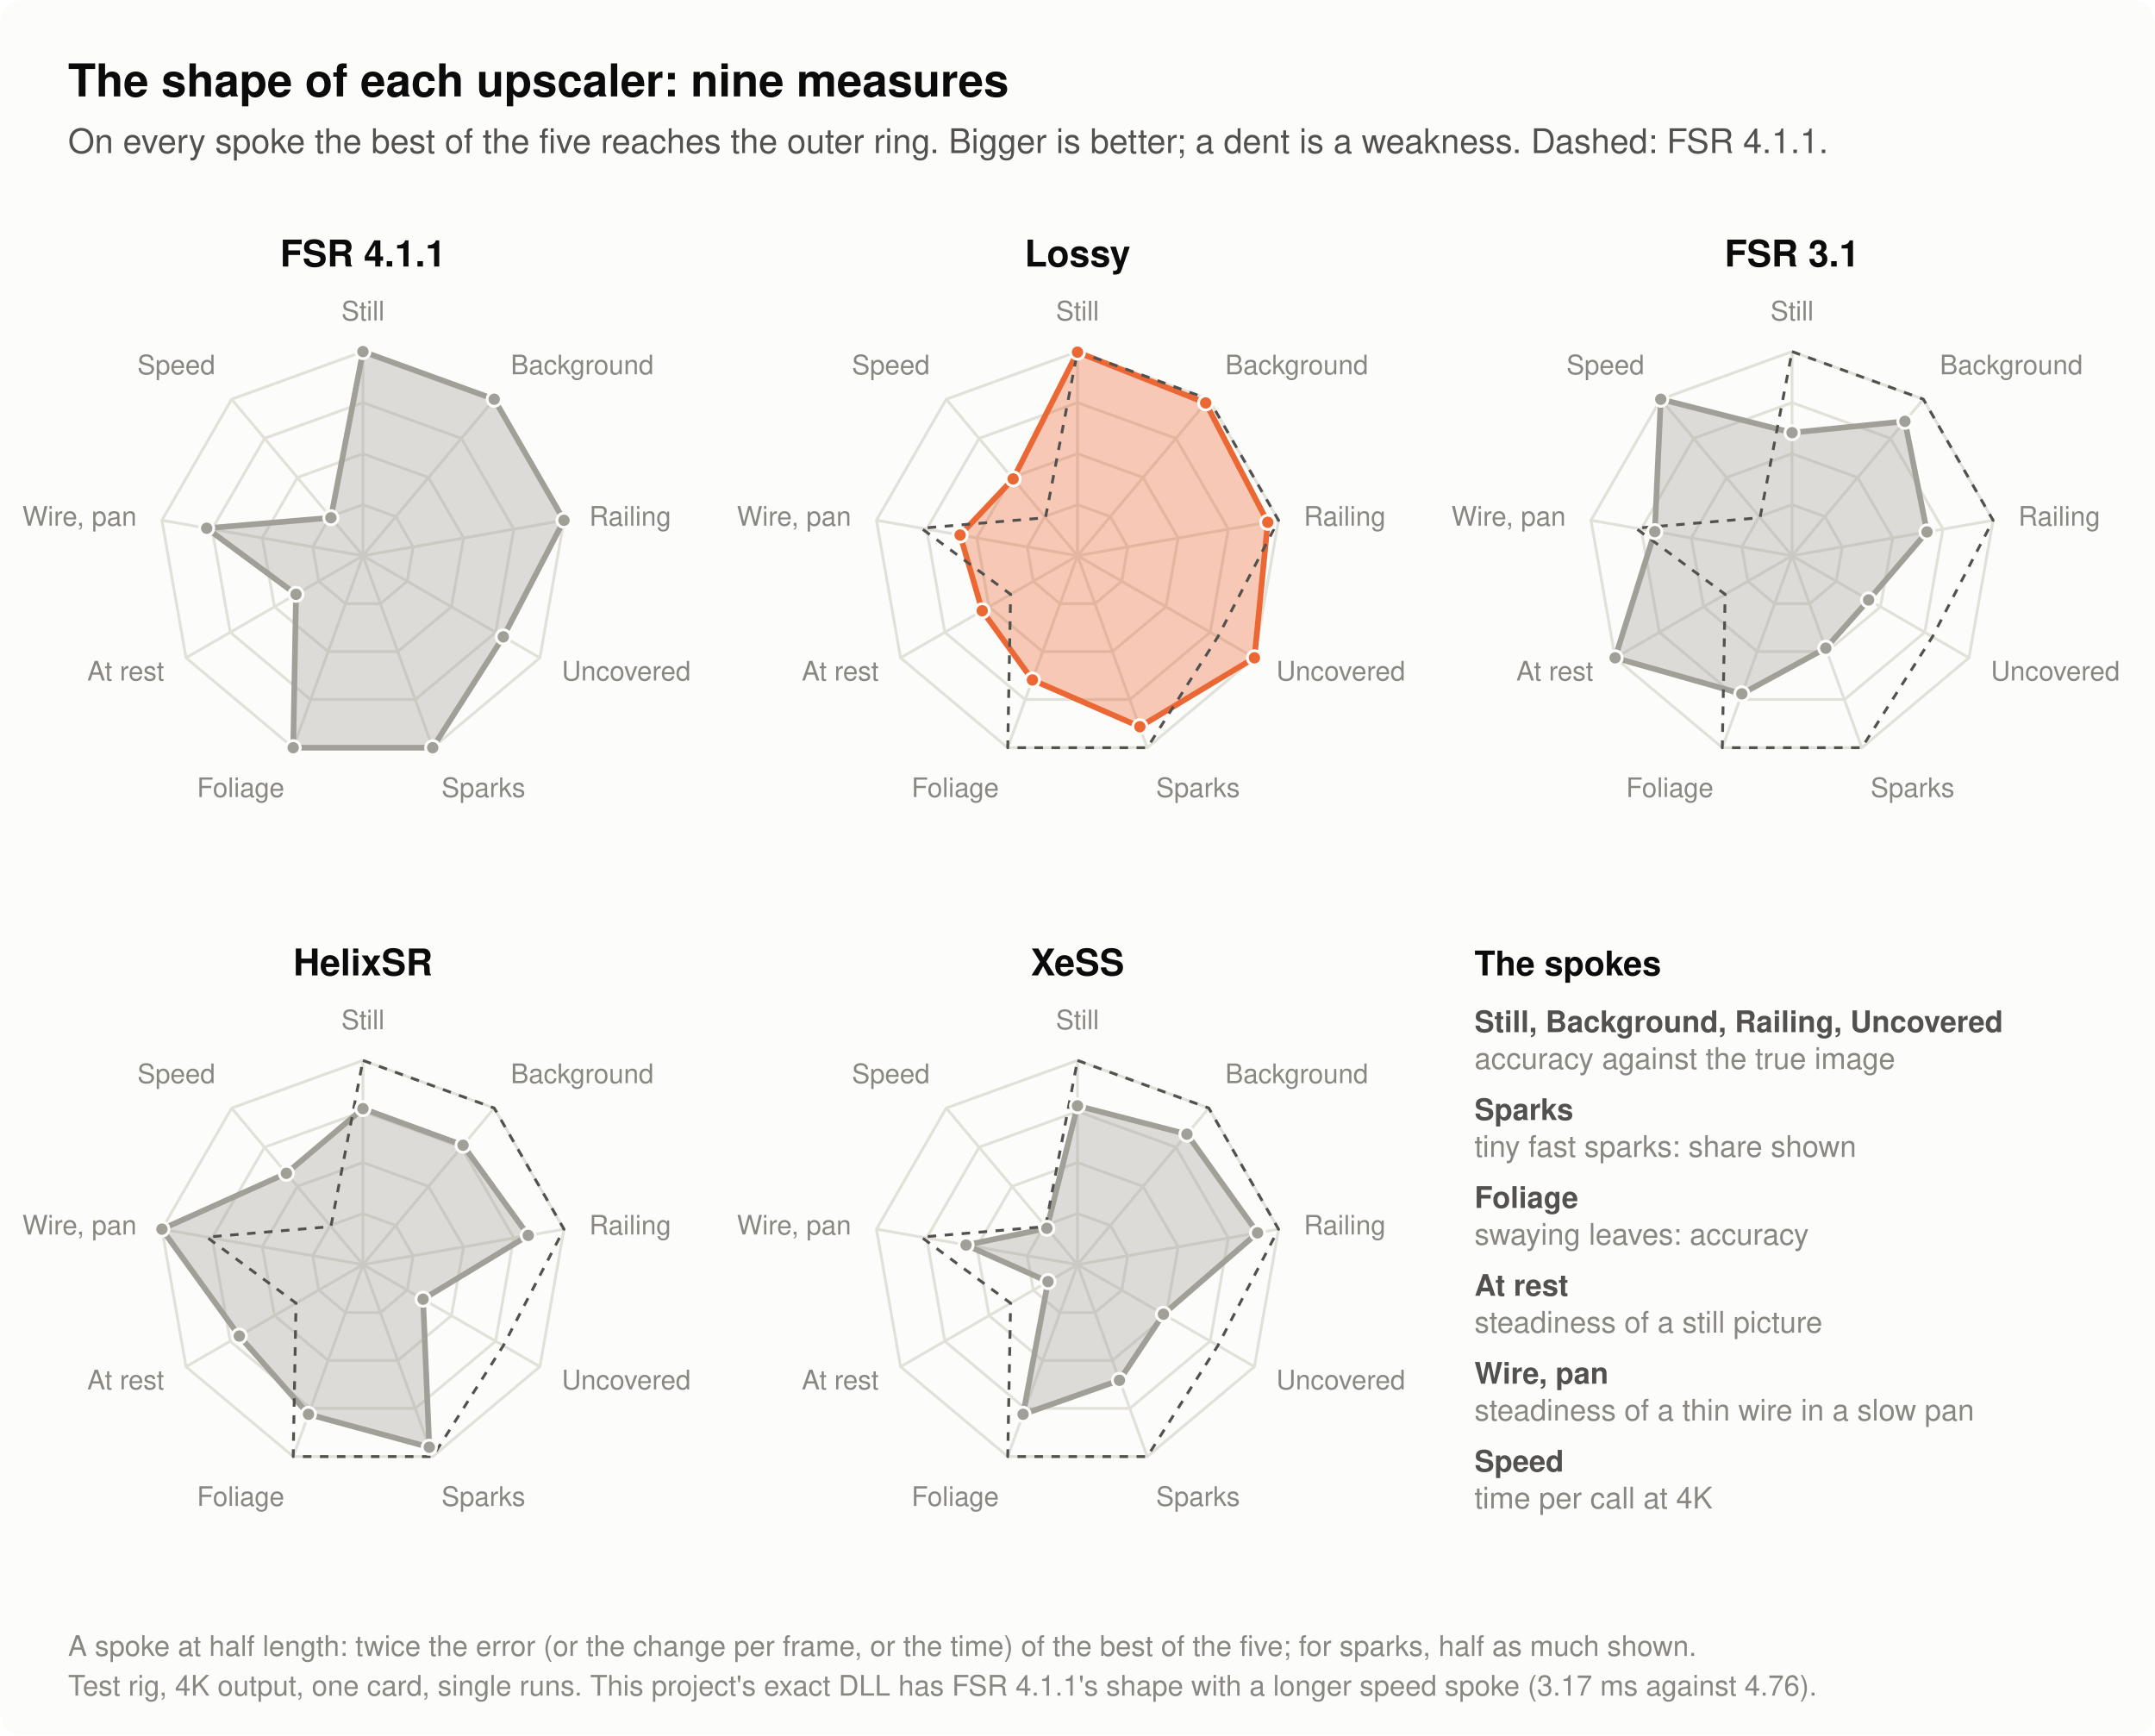
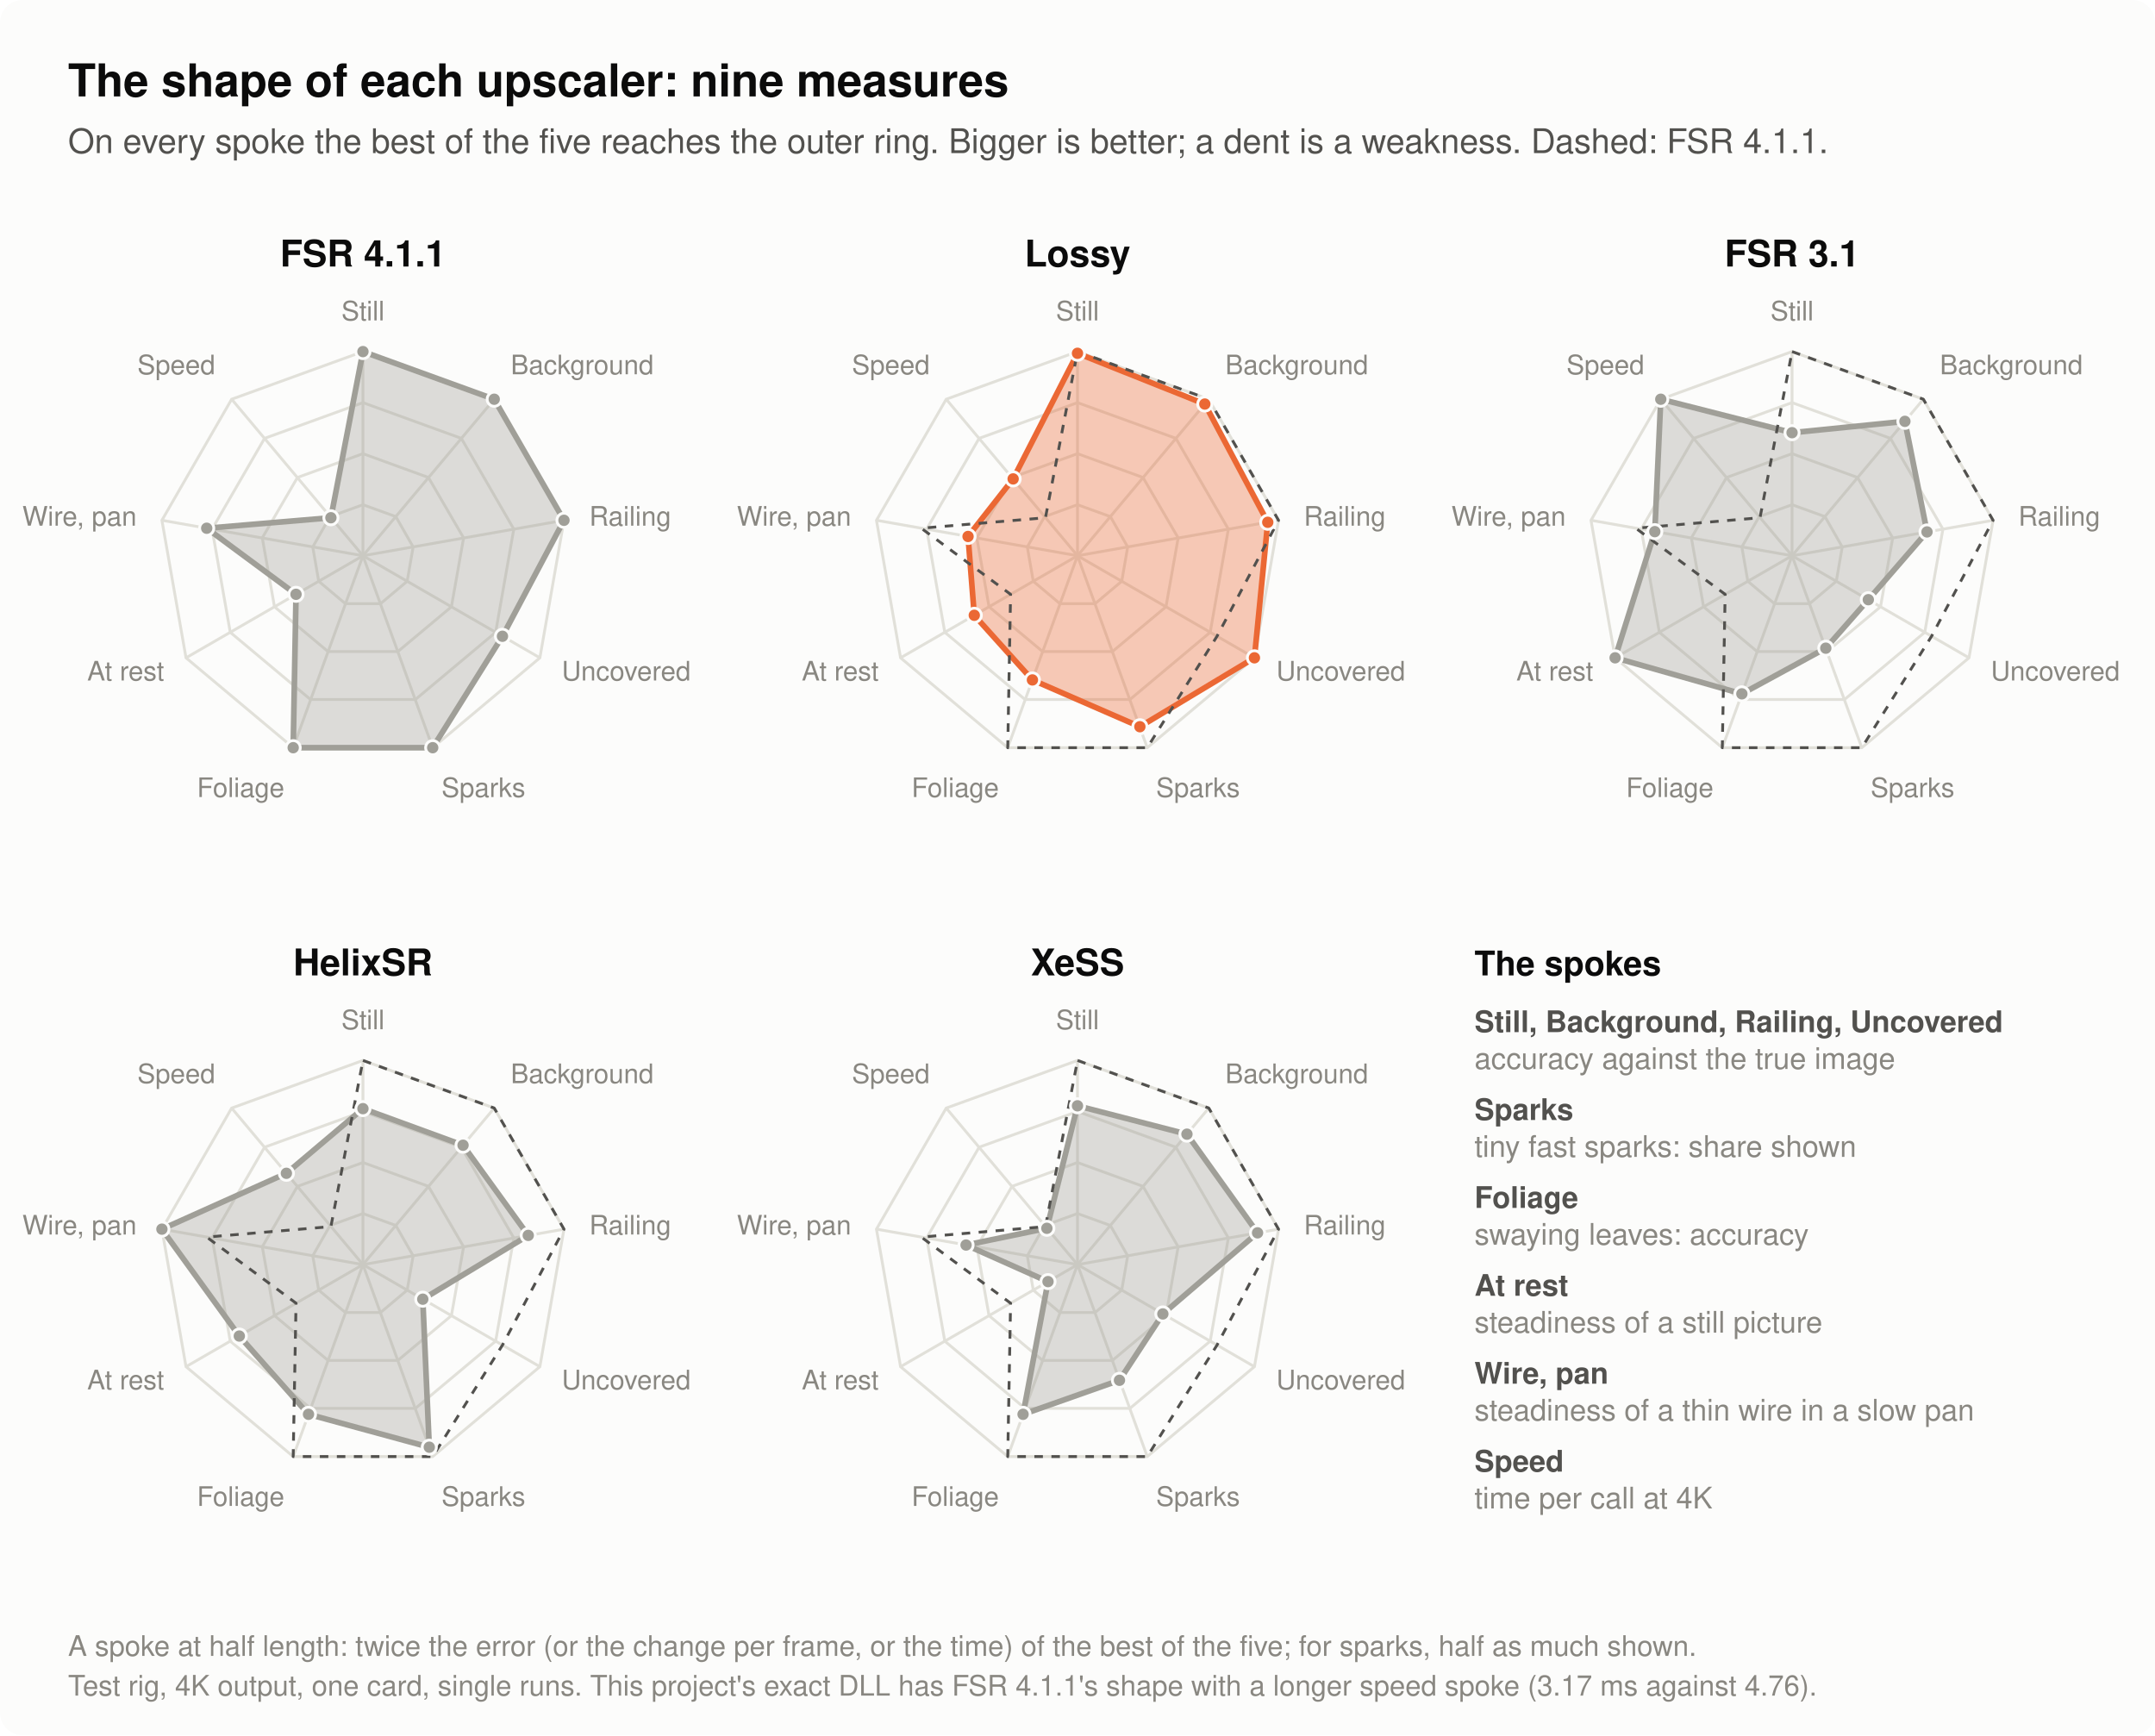
- <svg xmlns="http://www.w3.org/2000/svg" width="760" height="612" viewBox="0 0 760 612" role="img" aria-label="Five radar charts, one per upscaler, each with nine spokes; on every spoke the best of the five reaches the outer ring and the others reach in proportion to it, so a larger shape is better and a dent is a weakness. Still picture: accuracy (dB): FSR 4.1.1 44.33 dB, Lossy 44.30 dB, FSR 3.1 39.94 dB, HelixSR 41.99 dB, XeSS 42.14 dB. Moving background: accuracy (dB): FSR 4.1.1 49.27 dB, Lossy 49.07 dB, FSR 3.1 47.95 dB, HelixSR 46.92 dB, XeSS 47.70 dB. Thin railing in motion: accuracy (dB): FSR 4.1.1 41.82 dB, Lossy 41.34 dB, FSR 3.1 38.36 dB, HelixSR 40.12 dB, XeSS 40.86 dB. Areas a moving object has just uncovered: accuracy (dB): FSR 4.1.1 34.48 dB, Lossy 36.48 dB, FSR 3.1 29.22 dB, HelixSR 27.11 dB, XeSS 30.20 dB. Tiny fast sparks: share of their brightness shown (%): FSR 4.1.1 83%, Lossy 74%, FSR 3.1 40%, HelixSR 79%, XeSS 50%. Leaves swaying without motion vectors: error (of 255): FSR 4.1.1 12.1, Lossy 18.7, FSR 3.1 16.8, HelixSR 15.5, XeSS 15.5. Still picture: change per frame (of 255): FSR 4.1.1 0.037, Lossy 0.026, FSR 3.1 0.014, HelixSR 0.020, XeSS 0.084. Thin wire under a slow pan: change per frame (of 255): FSR 4.1.1 7.2, Lossy 9.6, FSR 3.1 8.2, HelixSR 5.6, XeSS 10.1. Time per upscale call at 3840x2160 (ms): FSR 4.1.1 4.76 ms, Lossy 2.36 ms, FSR 3.1 1.16 ms, HelixSR 1.99 ms, XeSS 4.98 ms.">
+ <svg xmlns="http://www.w3.org/2000/svg" width="760" height="612" viewBox="0 0 760 612" role="img" aria-label="Five radar charts, one per upscaler, each with nine spokes; on every spoke the best of the five reaches the outer ring and the others reach in proportion to it, so a larger shape is better and a dent is a weakness. Still picture: accuracy (dB): FSR 4.1.1 44.33 dB, Lossy 44.26 dB, FSR 3.1 39.94 dB, HelixSR 41.99 dB, XeSS 42.14 dB. Moving background: accuracy (dB): FSR 4.1.1 49.27 dB, Lossy 49.00 dB, FSR 3.1 47.95 dB, HelixSR 46.92 dB, XeSS 47.70 dB. Thin railing in motion: accuracy (dB): FSR 4.1.1 41.82 dB, Lossy 41.34 dB, FSR 3.1 38.36 dB, HelixSR 40.12 dB, XeSS 40.86 dB. Areas a moving object has just uncovered: accuracy (dB): FSR 4.1.1 34.48 dB, Lossy 36.53 dB, FSR 3.1 29.22 dB, HelixSR 27.11 dB, XeSS 30.20 dB. Tiny fast sparks: share of their brightness shown (%): FSR 4.1.1 83%, Lossy 74%, FSR 3.1 40%, HelixSR 79%, XeSS 50%. Leaves swaying without motion vectors: error (of 255): FSR 4.1.1 12.1, Lossy 18.7, FSR 3.1 16.8, HelixSR 15.5, XeSS 15.5. Still picture: change per frame (of 255): FSR 4.1.1 0.037, Lossy 0.024, FSR 3.1 0.014, HelixSR 0.020, XeSS 0.084. Thin wire under a slow pan: change per frame (of 255): FSR 4.1.1 7.2, Lossy 10.3, FSR 3.1 8.2, HelixSR 5.6, XeSS 10.1. Time per upscale call at 3840x2160 (ms): FSR 4.1.1 4.76 ms, Lossy 2.36 ms, FSR 3.1 1.16 ms, HelixSR 1.99 ms, XeSS 4.98 ms.">
  <rect x="0.0" y="0.0" width="760.0" height="612.0" rx="8" fill="#fcfcfb" />
  <text x="24.0" y="34.0" font-family="-apple-system, 'Segoe UI', Helvetica, Arial, sans-serif" font-size="16" font-weight="600" text-anchor="start" fill="#0b0b0b">The shape of each upscaler: nine measures</text>
  <text x="24.0" y="54.0" font-family="-apple-system, 'Segoe UI', Helvetica, Arial, sans-serif" font-size="12" text-anchor="start" fill="#52514e">On every spoke the best of the five reaches the outer ring. Bigger is better; a dent is a weakness. Dashed: FSR 4.1.1.</text>
  <text x="128.0" y="94.0" font-family="-apple-system, 'Segoe UI', Helvetica, Arial, sans-serif" font-size="13" font-weight="600" text-anchor="middle" fill="#0b0b0b">FSR 4.1.1</text>
  <polygon points="128.0,178.0 139.6,182.2 145.7,192.9 143.6,205.0 134.2,212.9 121.8,212.9 112.4,205.0 110.3,192.9 116.4,182.2" fill="none" stroke="#e1e0d9" stroke-width="1" />
  <polygon points="128.0,160.0 151.1,168.4 163.5,189.7 159.2,214.0 140.3,229.8 115.7,229.8 96.8,214.0 92.5,189.7 104.9,168.4" fill="none" stroke="#e1e0d9" stroke-width="1" />
  <polygon points="128.0,142.0 162.7,154.6 181.2,186.6 174.8,223.0 146.5,246.7 109.5,246.7 81.2,223.0 74.8,186.6 93.3,154.6" fill="none" stroke="#e1e0d9" stroke-width="1" />
  <polygon points="128.0,124.0 174.3,140.8 198.9,183.5 190.4,232.0 152.6,263.7 103.4,263.7 65.6,232.0 57.1,183.5 81.7,140.8" fill="none" stroke="#e1e0d9" stroke-width="1" />
  <line x1="128.0" y1="196.0" x2="128.0" y2="124.0" stroke="#e1e0d9" stroke-width="1" />
  <line x1="128.0" y1="196.0" x2="174.3" y2="140.8" stroke="#e1e0d9" stroke-width="1" />
  <line x1="128.0" y1="196.0" x2="198.9" y2="183.5" stroke="#e1e0d9" stroke-width="1" />
  <line x1="128.0" y1="196.0" x2="190.4" y2="232.0" stroke="#e1e0d9" stroke-width="1" />
  <line x1="128.0" y1="196.0" x2="152.6" y2="263.7" stroke="#e1e0d9" stroke-width="1" />
  <line x1="128.0" y1="196.0" x2="103.4" y2="263.7" stroke="#e1e0d9" stroke-width="1" />
  <line x1="128.0" y1="196.0" x2="65.6" y2="232.0" stroke="#e1e0d9" stroke-width="1" />
  <line x1="128.0" y1="196.0" x2="57.1" y2="183.5" stroke="#e1e0d9" stroke-width="1" />
  <line x1="128.0" y1="196.0" x2="81.7" y2="140.8" stroke="#e1e0d9" stroke-width="1" />
-   <polygon points="128.0,124.0 174.3,140.8 198.9,183.5 177.5,224.6 152.6,263.7 103.4,263.7 104.4,209.6 72.9,186.3 116.7,182.6" fill="#a09f98" fill-opacity="0.35" stroke="#a09f98" stroke-width="2" stroke-linejoin="round" />
+   <polygon points="128.0,124.0 174.3,140.8 198.9,183.5 177.2,224.4 152.6,263.7 103.4,263.7 104.4,209.6 72.9,186.3 116.7,182.6" fill="#a09f98" fill-opacity="0.35" stroke="#a09f98" stroke-width="2" stroke-linejoin="round" />
  <circle cx="128.0" cy="124.0" r="2.5" fill="#a09f98" stroke="#fcfcfb" stroke-width="1" />
  <circle cx="174.3" cy="140.8" r="2.5" fill="#a09f98" stroke="#fcfcfb" stroke-width="1" />
  <circle cx="198.9" cy="183.5" r="2.5" fill="#a09f98" stroke="#fcfcfb" stroke-width="1" />
-   <circle cx="177.5" cy="224.6" r="2.5" fill="#a09f98" stroke="#fcfcfb" stroke-width="1" />
+   <circle cx="177.2" cy="224.4" r="2.5" fill="#a09f98" stroke="#fcfcfb" stroke-width="1" />
  <circle cx="152.6" cy="263.7" r="2.5" fill="#a09f98" stroke="#fcfcfb" stroke-width="1" />
  <circle cx="103.4" cy="263.7" r="2.5" fill="#a09f98" stroke="#fcfcfb" stroke-width="1" />
  <circle cx="104.4" cy="209.6" r="2.5" fill="#a09f98" stroke="#fcfcfb" stroke-width="1" />
  <circle cx="72.9" cy="186.3" r="2.5" fill="#a09f98" stroke="#fcfcfb" stroke-width="1" />
  <circle cx="116.7" cy="182.6" r="2.5" fill="#a09f98" stroke="#fcfcfb" stroke-width="1" />
  <text x="128.0" y="113.0" font-family="-apple-system, 'Segoe UI', Helvetica, Arial, sans-serif" font-size="9.5" text-anchor="middle" fill="#898781">Still</text>
  <text x="180.1" y="132.0" font-family="-apple-system, 'Segoe UI', Helvetica, Arial, sans-serif" font-size="9.5" text-anchor="start" fill="#898781">Background</text>
  <text x="207.8" y="185.4" font-family="-apple-system, 'Segoe UI', Helvetica, Arial, sans-serif" font-size="9.5" text-anchor="start" fill="#898781">Railing</text>
  <text x="198.1" y="240.0" font-family="-apple-system, 'Segoe UI', Helvetica, Arial, sans-serif" font-size="9.5" text-anchor="start" fill="#898781">Uncovered</text>
  <text x="155.7" y="281.1" font-family="-apple-system, 'Segoe UI', Helvetica, Arial, sans-serif" font-size="9.5" text-anchor="start" fill="#898781">Sparks</text>
  <text x="100.3" y="281.1" font-family="-apple-system, 'Segoe UI', Helvetica, Arial, sans-serif" font-size="9.5" text-anchor="end" fill="#898781">Foliage</text>
  <text x="57.9" y="240.0" font-family="-apple-system, 'Segoe UI', Helvetica, Arial, sans-serif" font-size="9.5" text-anchor="end" fill="#898781">At rest</text>
  <text x="48.2" y="185.4" font-family="-apple-system, 'Segoe UI', Helvetica, Arial, sans-serif" font-size="9.5" text-anchor="end" fill="#898781">Wire, pan</text>
  <text x="75.9" y="132.0" font-family="-apple-system, 'Segoe UI', Helvetica, Arial, sans-serif" font-size="9.5" text-anchor="end" fill="#898781">Speed</text>
  <text x="380.0" y="94.0" font-family="-apple-system, 'Segoe UI', Helvetica, Arial, sans-serif" font-size="13" font-weight="600" text-anchor="middle" fill="#0b0b0b">Lossy</text>
  <polygon points="380.0,178.0 391.6,182.2 397.7,192.9 395.6,205.0 386.2,212.9 373.8,212.9 364.4,205.0 362.3,192.9 368.4,182.2" fill="none" stroke="#e1e0d9" stroke-width="1" />
  <polygon points="380.0,160.0 403.1,168.4 415.5,189.7 411.2,214.0 392.3,229.8 367.7,229.8 348.8,214.0 344.5,189.7 356.9,168.4" fill="none" stroke="#e1e0d9" stroke-width="1" />
  <polygon points="380.0,142.0 414.7,154.6 433.2,186.6 426.8,223.0 398.5,246.7 361.5,246.7 333.2,223.0 326.8,186.6 345.3,154.6" fill="none" stroke="#e1e0d9" stroke-width="1" />
  <polygon points="380.0,124.0 426.3,140.8 450.9,183.5 442.4,232.0 404.6,263.7 355.4,263.7 317.6,232.0 309.1,183.5 333.7,140.8" fill="none" stroke="#e1e0d9" stroke-width="1" />
  <line x1="380.0" y1="196.0" x2="380.0" y2="124.0" stroke="#e1e0d9" stroke-width="1" />
  <line x1="380.0" y1="196.0" x2="426.3" y2="140.8" stroke="#e1e0d9" stroke-width="1" />
  <line x1="380.0" y1="196.0" x2="450.9" y2="183.5" stroke="#e1e0d9" stroke-width="1" />
  <line x1="380.0" y1="196.0" x2="442.4" y2="232.0" stroke="#e1e0d9" stroke-width="1" />
  <line x1="380.0" y1="196.0" x2="404.6" y2="263.7" stroke="#e1e0d9" stroke-width="1" />
  <line x1="380.0" y1="196.0" x2="355.4" y2="263.7" stroke="#e1e0d9" stroke-width="1" />
  <line x1="380.0" y1="196.0" x2="317.6" y2="232.0" stroke="#e1e0d9" stroke-width="1" />
  <line x1="380.0" y1="196.0" x2="309.1" y2="183.5" stroke="#e1e0d9" stroke-width="1" />
  <line x1="380.0" y1="196.0" x2="333.7" y2="140.8" stroke="#e1e0d9" stroke-width="1" />
-   <polygon points="380.0,124.2 425.2,142.1 447.1,184.2 442.4,232.0 402.0,256.3 364.1,239.8 346.4,215.4 338.6,188.7 357.3,168.9" fill="#eb6834" fill-opacity="0.35" stroke="#eb6834" stroke-width="2" stroke-linejoin="round" />
-   <polygon points="380.0,124.0 426.3,140.8 450.9,183.5 429.5,224.6 404.6,263.7 355.4,263.7 356.4,209.6 324.9,186.3 368.7,182.6" fill="none" stroke="#52514e" stroke-width="1" stroke-dasharray="3 3" stroke-linejoin="round" />
-   <circle cx="380.0" cy="124.2" r="2.5" fill="#eb6834" stroke="#fcfcfb" stroke-width="1" />
-   <circle cx="425.2" cy="142.1" r="2.5" fill="#eb6834" stroke="#fcfcfb" stroke-width="1" />
+   <polygon points="380.0,124.6 424.9,142.5 447.1,184.2 442.4,232.0 402.0,256.3 364.1,239.8 343.6,217.0 341.4,189.2 357.3,168.9" fill="#eb6834" fill-opacity="0.35" stroke="#eb6834" stroke-width="2" stroke-linejoin="round" />
+   <polygon points="380.0,124.0 426.3,140.8 450.9,183.5 429.2,224.4 404.6,263.7 355.4,263.7 356.4,209.6 324.9,186.3 368.7,182.6" fill="none" stroke="#52514e" stroke-width="1" stroke-dasharray="3 3" stroke-linejoin="round" />
+   <circle cx="380.0" cy="124.6" r="2.5" fill="#eb6834" stroke="#fcfcfb" stroke-width="1" />
+   <circle cx="424.9" cy="142.5" r="2.5" fill="#eb6834" stroke="#fcfcfb" stroke-width="1" />
  <circle cx="447.1" cy="184.2" r="2.5" fill="#eb6834" stroke="#fcfcfb" stroke-width="1" />
  <circle cx="442.4" cy="232.0" r="2.5" fill="#eb6834" stroke="#fcfcfb" stroke-width="1" />
  <circle cx="402.0" cy="256.3" r="2.5" fill="#eb6834" stroke="#fcfcfb" stroke-width="1" />
  <circle cx="364.1" cy="239.8" r="2.5" fill="#eb6834" stroke="#fcfcfb" stroke-width="1" />
-   <circle cx="346.4" cy="215.4" r="2.5" fill="#eb6834" stroke="#fcfcfb" stroke-width="1" />
-   <circle cx="338.6" cy="188.7" r="2.5" fill="#eb6834" stroke="#fcfcfb" stroke-width="1" />
+   <circle cx="343.6" cy="217.0" r="2.5" fill="#eb6834" stroke="#fcfcfb" stroke-width="1" />
+   <circle cx="341.4" cy="189.2" r="2.5" fill="#eb6834" stroke="#fcfcfb" stroke-width="1" />
  <circle cx="357.3" cy="168.9" r="2.5" fill="#eb6834" stroke="#fcfcfb" stroke-width="1" />
  <text x="380.0" y="113.0" font-family="-apple-system, 'Segoe UI', Helvetica, Arial, sans-serif" font-size="9.5" text-anchor="middle" fill="#898781">Still</text>
  <text x="432.1" y="132.0" font-family="-apple-system, 'Segoe UI', Helvetica, Arial, sans-serif" font-size="9.5" text-anchor="start" fill="#898781">Background</text>
  <text x="459.8" y="185.4" font-family="-apple-system, 'Segoe UI', Helvetica, Arial, sans-serif" font-size="9.5" text-anchor="start" fill="#898781">Railing</text>
  <text x="450.1" y="240.0" font-family="-apple-system, 'Segoe UI', Helvetica, Arial, sans-serif" font-size="9.5" text-anchor="start" fill="#898781">Uncovered</text>
  <text x="407.7" y="281.1" font-family="-apple-system, 'Segoe UI', Helvetica, Arial, sans-serif" font-size="9.5" text-anchor="start" fill="#898781">Sparks</text>
  <text x="352.3" y="281.1" font-family="-apple-system, 'Segoe UI', Helvetica, Arial, sans-serif" font-size="9.5" text-anchor="end" fill="#898781">Foliage</text>
  <text x="309.9" y="240.0" font-family="-apple-system, 'Segoe UI', Helvetica, Arial, sans-serif" font-size="9.5" text-anchor="end" fill="#898781">At rest</text>
  <text x="300.2" y="185.4" font-family="-apple-system, 'Segoe UI', Helvetica, Arial, sans-serif" font-size="9.5" text-anchor="end" fill="#898781">Wire, pan</text>
  <text x="327.9" y="132.0" font-family="-apple-system, 'Segoe UI', Helvetica, Arial, sans-serif" font-size="9.5" text-anchor="end" fill="#898781">Speed</text>
  <text x="632.0" y="94.0" font-family="-apple-system, 'Segoe UI', Helvetica, Arial, sans-serif" font-size="13" font-weight="600" text-anchor="middle" fill="#0b0b0b">FSR 3.1</text>
  <polygon points="632.0,178.0 643.6,182.2 649.7,192.9 647.6,205.0 638.2,212.9 625.8,212.9 616.4,205.0 614.3,192.9 620.4,182.2" fill="none" stroke="#e1e0d9" stroke-width="1" />
  <polygon points="632.0,160.0 655.1,168.4 667.5,189.7 663.2,214.0 644.3,229.8 619.7,229.8 600.8,214.0 596.5,189.7 608.9,168.4" fill="none" stroke="#e1e0d9" stroke-width="1" />
  <polygon points="632.0,142.0 666.7,154.6 685.2,186.6 678.8,223.0 650.5,246.7 613.5,246.7 585.2,223.0 578.8,186.6 597.3,154.6" fill="none" stroke="#e1e0d9" stroke-width="1" />
  <polygon points="632.0,124.0 678.3,140.8 702.9,183.5 694.4,232.0 656.6,263.7 607.4,263.7 569.6,232.0 561.1,183.5 585.7,140.8" fill="none" stroke="#e1e0d9" stroke-width="1" />
  <line x1="632.0" y1="196.0" x2="632.0" y2="124.0" stroke="#e1e0d9" stroke-width="1" />
  <line x1="632.0" y1="196.0" x2="678.3" y2="140.8" stroke="#e1e0d9" stroke-width="1" />
  <line x1="632.0" y1="196.0" x2="702.9" y2="183.5" stroke="#e1e0d9" stroke-width="1" />
  <line x1="632.0" y1="196.0" x2="694.4" y2="232.0" stroke="#e1e0d9" stroke-width="1" />
  <line x1="632.0" y1="196.0" x2="656.6" y2="263.7" stroke="#e1e0d9" stroke-width="1" />
  <line x1="632.0" y1="196.0" x2="607.4" y2="263.7" stroke="#e1e0d9" stroke-width="1" />
  <line x1="632.0" y1="196.0" x2="569.6" y2="232.0" stroke="#e1e0d9" stroke-width="1" />
  <line x1="632.0" y1="196.0" x2="561.1" y2="183.5" stroke="#e1e0d9" stroke-width="1" />
  <line x1="632.0" y1="196.0" x2="585.7" y2="140.8" stroke="#e1e0d9" stroke-width="1" />
-   <polygon points="632.0,152.6 671.8,148.6 679.6,187.6 659.0,211.6 643.9,228.6 614.3,244.7 569.6,232.0 583.6,187.5 585.7,140.8" fill="#a09f98" fill-opacity="0.35" stroke="#a09f98" stroke-width="2" stroke-linejoin="round" />
-   <polygon points="632.0,124.0 678.3,140.8 702.9,183.5 681.5,224.6 656.6,263.7 607.4,263.7 608.4,209.6 576.9,186.3 620.7,182.6" fill="none" stroke="#52514e" stroke-width="1" stroke-dasharray="3 3" stroke-linejoin="round" />
+   <polygon points="632.0,152.6 671.8,148.6 679.6,187.6 658.9,211.5 643.9,228.6 614.3,244.7 569.6,232.0 583.6,187.5 585.7,140.8" fill="#a09f98" fill-opacity="0.35" stroke="#a09f98" stroke-width="2" stroke-linejoin="round" />
+   <polygon points="632.0,124.0 678.3,140.8 702.9,183.5 681.2,224.4 656.6,263.7 607.4,263.7 608.4,209.6 576.9,186.3 620.7,182.6" fill="none" stroke="#52514e" stroke-width="1" stroke-dasharray="3 3" stroke-linejoin="round" />
  <circle cx="632.0" cy="152.6" r="2.5" fill="#a09f98" stroke="#fcfcfb" stroke-width="1" />
  <circle cx="671.8" cy="148.6" r="2.5" fill="#a09f98" stroke="#fcfcfb" stroke-width="1" />
  <circle cx="679.6" cy="187.6" r="2.5" fill="#a09f98" stroke="#fcfcfb" stroke-width="1" />
-   <circle cx="659.0" cy="211.6" r="2.5" fill="#a09f98" stroke="#fcfcfb" stroke-width="1" />
+   <circle cx="658.9" cy="211.5" r="2.5" fill="#a09f98" stroke="#fcfcfb" stroke-width="1" />
  <circle cx="643.9" cy="228.6" r="2.5" fill="#a09f98" stroke="#fcfcfb" stroke-width="1" />
  <circle cx="614.3" cy="244.7" r="2.5" fill="#a09f98" stroke="#fcfcfb" stroke-width="1" />
  <circle cx="569.6" cy="232.0" r="2.5" fill="#a09f98" stroke="#fcfcfb" stroke-width="1" />
  <circle cx="583.6" cy="187.5" r="2.5" fill="#a09f98" stroke="#fcfcfb" stroke-width="1" />
  <circle cx="585.7" cy="140.8" r="2.5" fill="#a09f98" stroke="#fcfcfb" stroke-width="1" />
  <text x="632.0" y="113.0" font-family="-apple-system, 'Segoe UI', Helvetica, Arial, sans-serif" font-size="9.5" text-anchor="middle" fill="#898781">Still</text>
  <text x="684.1" y="132.0" font-family="-apple-system, 'Segoe UI', Helvetica, Arial, sans-serif" font-size="9.5" text-anchor="start" fill="#898781">Background</text>
  <text x="711.8" y="185.4" font-family="-apple-system, 'Segoe UI', Helvetica, Arial, sans-serif" font-size="9.5" text-anchor="start" fill="#898781">Railing</text>
  <text x="702.1" y="240.0" font-family="-apple-system, 'Segoe UI', Helvetica, Arial, sans-serif" font-size="9.5" text-anchor="start" fill="#898781">Uncovered</text>
  <text x="659.7" y="281.1" font-family="-apple-system, 'Segoe UI', Helvetica, Arial, sans-serif" font-size="9.5" text-anchor="start" fill="#898781">Sparks</text>
  <text x="604.3" y="281.1" font-family="-apple-system, 'Segoe UI', Helvetica, Arial, sans-serif" font-size="9.5" text-anchor="end" fill="#898781">Foliage</text>
  <text x="561.9" y="240.0" font-family="-apple-system, 'Segoe UI', Helvetica, Arial, sans-serif" font-size="9.5" text-anchor="end" fill="#898781">At rest</text>
  <text x="552.2" y="185.4" font-family="-apple-system, 'Segoe UI', Helvetica, Arial, sans-serif" font-size="9.5" text-anchor="end" fill="#898781">Wire, pan</text>
  <text x="579.9" y="132.0" font-family="-apple-system, 'Segoe UI', Helvetica, Arial, sans-serif" font-size="9.5" text-anchor="end" fill="#898781">Speed</text>
  <text x="128.0" y="344.0" font-family="-apple-system, 'Segoe UI', Helvetica, Arial, sans-serif" font-size="13" font-weight="600" text-anchor="middle" fill="#0b0b0b">HelixSR</text>
  <polygon points="128.0,428.0 139.6,432.2 145.7,442.9 143.6,455.0 134.2,462.9 121.8,462.9 112.4,455.0 110.3,442.9 116.4,432.2" fill="none" stroke="#e1e0d9" stroke-width="1" />
  <polygon points="128.0,410.0 151.1,418.4 163.5,439.7 159.2,464.0 140.3,479.8 115.7,479.8 96.8,464.0 92.5,439.7 104.9,418.4" fill="none" stroke="#e1e0d9" stroke-width="1" />
  <polygon points="128.0,392.0 162.7,404.6 181.2,436.6 174.8,473.0 146.5,496.7 109.5,496.7 81.2,473.0 74.8,436.6 93.3,404.6" fill="none" stroke="#e1e0d9" stroke-width="1" />
  <polygon points="128.0,374.0 174.3,390.8 198.9,433.5 190.4,482.0 152.6,513.7 103.4,513.7 65.6,482.0 57.1,433.5 81.7,390.8" fill="none" stroke="#e1e0d9" stroke-width="1" />
  <line x1="128.0" y1="446.0" x2="128.0" y2="374.0" stroke="#e1e0d9" stroke-width="1" />
  <line x1="128.0" y1="446.0" x2="174.3" y2="390.8" stroke="#e1e0d9" stroke-width="1" />
  <line x1="128.0" y1="446.0" x2="198.9" y2="433.5" stroke="#e1e0d9" stroke-width="1" />
  <line x1="128.0" y1="446.0" x2="190.4" y2="482.0" stroke="#e1e0d9" stroke-width="1" />
  <line x1="128.0" y1="446.0" x2="152.6" y2="513.7" stroke="#e1e0d9" stroke-width="1" />
  <line x1="128.0" y1="446.0" x2="103.4" y2="513.7" stroke="#e1e0d9" stroke-width="1" />
  <line x1="128.0" y1="446.0" x2="65.6" y2="482.0" stroke="#e1e0d9" stroke-width="1" />
  <line x1="128.0" y1="446.0" x2="57.1" y2="433.5" stroke="#e1e0d9" stroke-width="1" />
  <line x1="128.0" y1="446.0" x2="81.7" y2="390.8" stroke="#e1e0d9" stroke-width="1" />
-   <polygon points="128.0,391.0 163.3,403.9 186.3,435.7 149.2,458.2 151.4,510.4 108.8,498.8 84.4,471.2 57.1,433.5 101.0,413.8" fill="#a09f98" fill-opacity="0.35" stroke="#a09f98" stroke-width="2" stroke-linejoin="round" />
-   <polygon points="128.0,374.0 174.3,390.8 198.9,433.5 177.5,474.6 152.6,513.7 103.4,513.7 104.4,459.6 72.9,436.3 116.7,432.6" fill="none" stroke="#52514e" stroke-width="1" stroke-dasharray="3 3" stroke-linejoin="round" />
+   <polygon points="128.0,391.0 163.3,403.9 186.3,435.7 149.1,458.2 151.4,510.4 108.8,498.8 84.4,471.2 57.1,433.5 101.0,413.8" fill="#a09f98" fill-opacity="0.35" stroke="#a09f98" stroke-width="2" stroke-linejoin="round" />
+   <polygon points="128.0,374.0 174.3,390.8 198.9,433.5 177.2,474.4 152.6,513.7 103.4,513.7 104.4,459.6 72.9,436.3 116.7,432.6" fill="none" stroke="#52514e" stroke-width="1" stroke-dasharray="3 3" stroke-linejoin="round" />
  <circle cx="128.0" cy="391.0" r="2.5" fill="#a09f98" stroke="#fcfcfb" stroke-width="1" />
  <circle cx="163.3" cy="403.9" r="2.5" fill="#a09f98" stroke="#fcfcfb" stroke-width="1" />
  <circle cx="186.3" cy="435.7" r="2.5" fill="#a09f98" stroke="#fcfcfb" stroke-width="1" />
-   <circle cx="149.2" cy="458.2" r="2.5" fill="#a09f98" stroke="#fcfcfb" stroke-width="1" />
+   <circle cx="149.1" cy="458.2" r="2.5" fill="#a09f98" stroke="#fcfcfb" stroke-width="1" />
  <circle cx="151.4" cy="510.4" r="2.5" fill="#a09f98" stroke="#fcfcfb" stroke-width="1" />
  <circle cx="108.8" cy="498.8" r="2.5" fill="#a09f98" stroke="#fcfcfb" stroke-width="1" />
  <circle cx="84.4" cy="471.2" r="2.5" fill="#a09f98" stroke="#fcfcfb" stroke-width="1" />
  <circle cx="57.1" cy="433.5" r="2.5" fill="#a09f98" stroke="#fcfcfb" stroke-width="1" />
  <circle cx="101.0" cy="413.8" r="2.5" fill="#a09f98" stroke="#fcfcfb" stroke-width="1" />
  <text x="128.0" y="363.0" font-family="-apple-system, 'Segoe UI', Helvetica, Arial, sans-serif" font-size="9.5" text-anchor="middle" fill="#898781">Still</text>
  <text x="180.1" y="382.0" font-family="-apple-system, 'Segoe UI', Helvetica, Arial, sans-serif" font-size="9.5" text-anchor="start" fill="#898781">Background</text>
  <text x="207.8" y="435.4" font-family="-apple-system, 'Segoe UI', Helvetica, Arial, sans-serif" font-size="9.5" text-anchor="start" fill="#898781">Railing</text>
  <text x="198.1" y="490.0" font-family="-apple-system, 'Segoe UI', Helvetica, Arial, sans-serif" font-size="9.5" text-anchor="start" fill="#898781">Uncovered</text>
  <text x="155.7" y="531.1" font-family="-apple-system, 'Segoe UI', Helvetica, Arial, sans-serif" font-size="9.5" text-anchor="start" fill="#898781">Sparks</text>
  <text x="100.3" y="531.1" font-family="-apple-system, 'Segoe UI', Helvetica, Arial, sans-serif" font-size="9.5" text-anchor="end" fill="#898781">Foliage</text>
  <text x="57.9" y="490.0" font-family="-apple-system, 'Segoe UI', Helvetica, Arial, sans-serif" font-size="9.5" text-anchor="end" fill="#898781">At rest</text>
  <text x="48.2" y="435.4" font-family="-apple-system, 'Segoe UI', Helvetica, Arial, sans-serif" font-size="9.5" text-anchor="end" fill="#898781">Wire, pan</text>
  <text x="75.9" y="382.0" font-family="-apple-system, 'Segoe UI', Helvetica, Arial, sans-serif" font-size="9.5" text-anchor="end" fill="#898781">Speed</text>
  <text x="380.0" y="344.0" font-family="-apple-system, 'Segoe UI', Helvetica, Arial, sans-serif" font-size="13" font-weight="600" text-anchor="middle" fill="#0b0b0b">XeSS</text>
  <polygon points="380.0,428.0 391.6,432.2 397.7,442.9 395.6,455.0 386.2,462.9 373.8,462.9 364.4,455.0 362.3,442.9 368.4,432.2" fill="none" stroke="#e1e0d9" stroke-width="1" />
  <polygon points="380.0,410.0 403.1,418.4 415.5,439.7 411.2,464.0 392.3,479.8 367.7,479.8 348.8,464.0 344.5,439.7 356.9,418.4" fill="none" stroke="#e1e0d9" stroke-width="1" />
  <polygon points="380.0,392.0 414.7,404.6 433.2,436.6 426.8,473.0 398.5,496.7 361.5,496.7 333.2,473.0 326.8,436.6 345.3,404.6" fill="none" stroke="#e1e0d9" stroke-width="1" />
  <polygon points="380.0,374.0 426.3,390.8 450.9,433.5 442.4,482.0 404.6,513.7 355.4,513.7 317.6,482.0 309.1,433.5 333.7,390.8" fill="none" stroke="#e1e0d9" stroke-width="1" />
  <line x1="380.0" y1="446.0" x2="380.0" y2="374.0" stroke="#e1e0d9" stroke-width="1" />
  <line x1="380.0" y1="446.0" x2="426.3" y2="390.8" stroke="#e1e0d9" stroke-width="1" />
  <line x1="380.0" y1="446.0" x2="450.9" y2="433.5" stroke="#e1e0d9" stroke-width="1" />
  <line x1="380.0" y1="446.0" x2="442.4" y2="482.0" stroke="#e1e0d9" stroke-width="1" />
  <line x1="380.0" y1="446.0" x2="404.6" y2="513.7" stroke="#e1e0d9" stroke-width="1" />
  <line x1="380.0" y1="446.0" x2="355.4" y2="513.7" stroke="#e1e0d9" stroke-width="1" />
  <line x1="380.0" y1="446.0" x2="317.6" y2="482.0" stroke="#e1e0d9" stroke-width="1" />
  <line x1="380.0" y1="446.0" x2="309.1" y2="433.5" stroke="#e1e0d9" stroke-width="1" />
  <line x1="380.0" y1="446.0" x2="333.7" y2="390.8" stroke="#e1e0d9" stroke-width="1" />
-   <polygon points="380.0,390.0 418.6,400.0 443.5,434.8 410.3,463.5 394.8,486.8 360.8,498.8 369.6,452.0 340.7,439.1 369.2,433.2" fill="#a09f98" fill-opacity="0.35" stroke="#a09f98" stroke-width="2" stroke-linejoin="round" />
-   <polygon points="380.0,374.0 426.3,390.8 450.9,433.5 429.5,474.6 404.6,513.7 355.4,513.7 356.4,459.6 324.9,436.3 368.7,432.6" fill="none" stroke="#52514e" stroke-width="1" stroke-dasharray="3 3" stroke-linejoin="round" />
+   <polygon points="380.0,390.0 418.6,400.0 443.5,434.8 410.1,463.4 394.8,486.8 360.8,498.8 369.6,452.0 340.7,439.1 369.2,433.2" fill="#a09f98" fill-opacity="0.35" stroke="#a09f98" stroke-width="2" stroke-linejoin="round" />
+   <polygon points="380.0,374.0 426.3,390.8 450.9,433.5 429.2,474.4 404.6,513.7 355.4,513.7 356.4,459.6 324.9,436.3 368.7,432.6" fill="none" stroke="#52514e" stroke-width="1" stroke-dasharray="3 3" stroke-linejoin="round" />
  <circle cx="380.0" cy="390.0" r="2.5" fill="#a09f98" stroke="#fcfcfb" stroke-width="1" />
  <circle cx="418.6" cy="400.0" r="2.5" fill="#a09f98" stroke="#fcfcfb" stroke-width="1" />
  <circle cx="443.5" cy="434.8" r="2.5" fill="#a09f98" stroke="#fcfcfb" stroke-width="1" />
-   <circle cx="410.3" cy="463.5" r="2.5" fill="#a09f98" stroke="#fcfcfb" stroke-width="1" />
+   <circle cx="410.1" cy="463.4" r="2.5" fill="#a09f98" stroke="#fcfcfb" stroke-width="1" />
  <circle cx="394.8" cy="486.8" r="2.5" fill="#a09f98" stroke="#fcfcfb" stroke-width="1" />
  <circle cx="360.8" cy="498.8" r="2.5" fill="#a09f98" stroke="#fcfcfb" stroke-width="1" />
  <circle cx="369.6" cy="452.0" r="2.5" fill="#a09f98" stroke="#fcfcfb" stroke-width="1" />
  <circle cx="340.7" cy="439.1" r="2.5" fill="#a09f98" stroke="#fcfcfb" stroke-width="1" />
  <circle cx="369.2" cy="433.2" r="2.5" fill="#a09f98" stroke="#fcfcfb" stroke-width="1" />
  <text x="380.0" y="363.0" font-family="-apple-system, 'Segoe UI', Helvetica, Arial, sans-serif" font-size="9.5" text-anchor="middle" fill="#898781">Still</text>
  <text x="432.1" y="382.0" font-family="-apple-system, 'Segoe UI', Helvetica, Arial, sans-serif" font-size="9.5" text-anchor="start" fill="#898781">Background</text>
  <text x="459.8" y="435.4" font-family="-apple-system, 'Segoe UI', Helvetica, Arial, sans-serif" font-size="9.5" text-anchor="start" fill="#898781">Railing</text>
  <text x="450.1" y="490.0" font-family="-apple-system, 'Segoe UI', Helvetica, Arial, sans-serif" font-size="9.5" text-anchor="start" fill="#898781">Uncovered</text>
  <text x="407.7" y="531.1" font-family="-apple-system, 'Segoe UI', Helvetica, Arial, sans-serif" font-size="9.5" text-anchor="start" fill="#898781">Sparks</text>
  <text x="352.3" y="531.1" font-family="-apple-system, 'Segoe UI', Helvetica, Arial, sans-serif" font-size="9.5" text-anchor="end" fill="#898781">Foliage</text>
  <text x="309.9" y="490.0" font-family="-apple-system, 'Segoe UI', Helvetica, Arial, sans-serif" font-size="9.5" text-anchor="end" fill="#898781">At rest</text>
  <text x="300.2" y="435.4" font-family="-apple-system, 'Segoe UI', Helvetica, Arial, sans-serif" font-size="9.5" text-anchor="end" fill="#898781">Wire, pan</text>
  <text x="327.9" y="382.0" font-family="-apple-system, 'Segoe UI', Helvetica, Arial, sans-serif" font-size="9.5" text-anchor="end" fill="#898781">Speed</text>
  <text x="520.0" y="344.0" font-family="-apple-system, 'Segoe UI', Helvetica, Arial, sans-serif" font-size="12" font-weight="600" text-anchor="start" fill="#0b0b0b">The spokes</text>
  <text x="520.0" y="364.0" font-family="-apple-system, 'Segoe UI', Helvetica, Arial, sans-serif" font-size="10.5" font-weight="600" text-anchor="start" fill="#52514e">Still, Background, Railing, Uncovered</text>
  <text x="520.0" y="377.0" font-family="-apple-system, 'Segoe UI', Helvetica, Arial, sans-serif" font-size="10.5" text-anchor="start" fill="#898781">accuracy against the true image</text>
  <text x="520.0" y="395.0" font-family="-apple-system, 'Segoe UI', Helvetica, Arial, sans-serif" font-size="10.5" font-weight="600" text-anchor="start" fill="#52514e">Sparks</text>
  <text x="520.0" y="408.0" font-family="-apple-system, 'Segoe UI', Helvetica, Arial, sans-serif" font-size="10.5" text-anchor="start" fill="#898781">tiny fast sparks: share shown</text>
  <text x="520.0" y="426.0" font-family="-apple-system, 'Segoe UI', Helvetica, Arial, sans-serif" font-size="10.5" font-weight="600" text-anchor="start" fill="#52514e">Foliage</text>
  <text x="520.0" y="439.0" font-family="-apple-system, 'Segoe UI', Helvetica, Arial, sans-serif" font-size="10.5" text-anchor="start" fill="#898781">swaying leaves: accuracy</text>
  <text x="520.0" y="457.0" font-family="-apple-system, 'Segoe UI', Helvetica, Arial, sans-serif" font-size="10.5" font-weight="600" text-anchor="start" fill="#52514e">At rest</text>
  <text x="520.0" y="470.0" font-family="-apple-system, 'Segoe UI', Helvetica, Arial, sans-serif" font-size="10.5" text-anchor="start" fill="#898781">steadiness of a still picture</text>
  <text x="520.0" y="488.0" font-family="-apple-system, 'Segoe UI', Helvetica, Arial, sans-serif" font-size="10.5" font-weight="600" text-anchor="start" fill="#52514e">Wire, pan</text>
  <text x="520.0" y="501.0" font-family="-apple-system, 'Segoe UI', Helvetica, Arial, sans-serif" font-size="10.5" text-anchor="start" fill="#898781">steadiness of a thin wire in a slow pan</text>
  <text x="520.0" y="519.0" font-family="-apple-system, 'Segoe UI', Helvetica, Arial, sans-serif" font-size="10.5" font-weight="600" text-anchor="start" fill="#52514e">Speed</text>
  <text x="520.0" y="532.0" font-family="-apple-system, 'Segoe UI', Helvetica, Arial, sans-serif" font-size="10.5" text-anchor="start" fill="#898781">time per call at 4K</text>
  <text x="24.0" y="584.0" font-family="-apple-system, 'Segoe UI', Helvetica, Arial, sans-serif" font-size="10" text-anchor="start" fill="#898781">A spoke at half length: twice the error (or the change per frame, or the time) of the best of the five; for sparks, half as much shown.</text>
  <text x="24.0" y="598.0" font-family="-apple-system, 'Segoe UI', Helvetica, Arial, sans-serif" font-size="10" text-anchor="start" fill="#898781">Test rig, 4K output, one card, single runs. This project's exact DLL has FSR 4.1.1's shape with a longer speed spoke (3.17 ms against 4.76).</text>
</svg>
